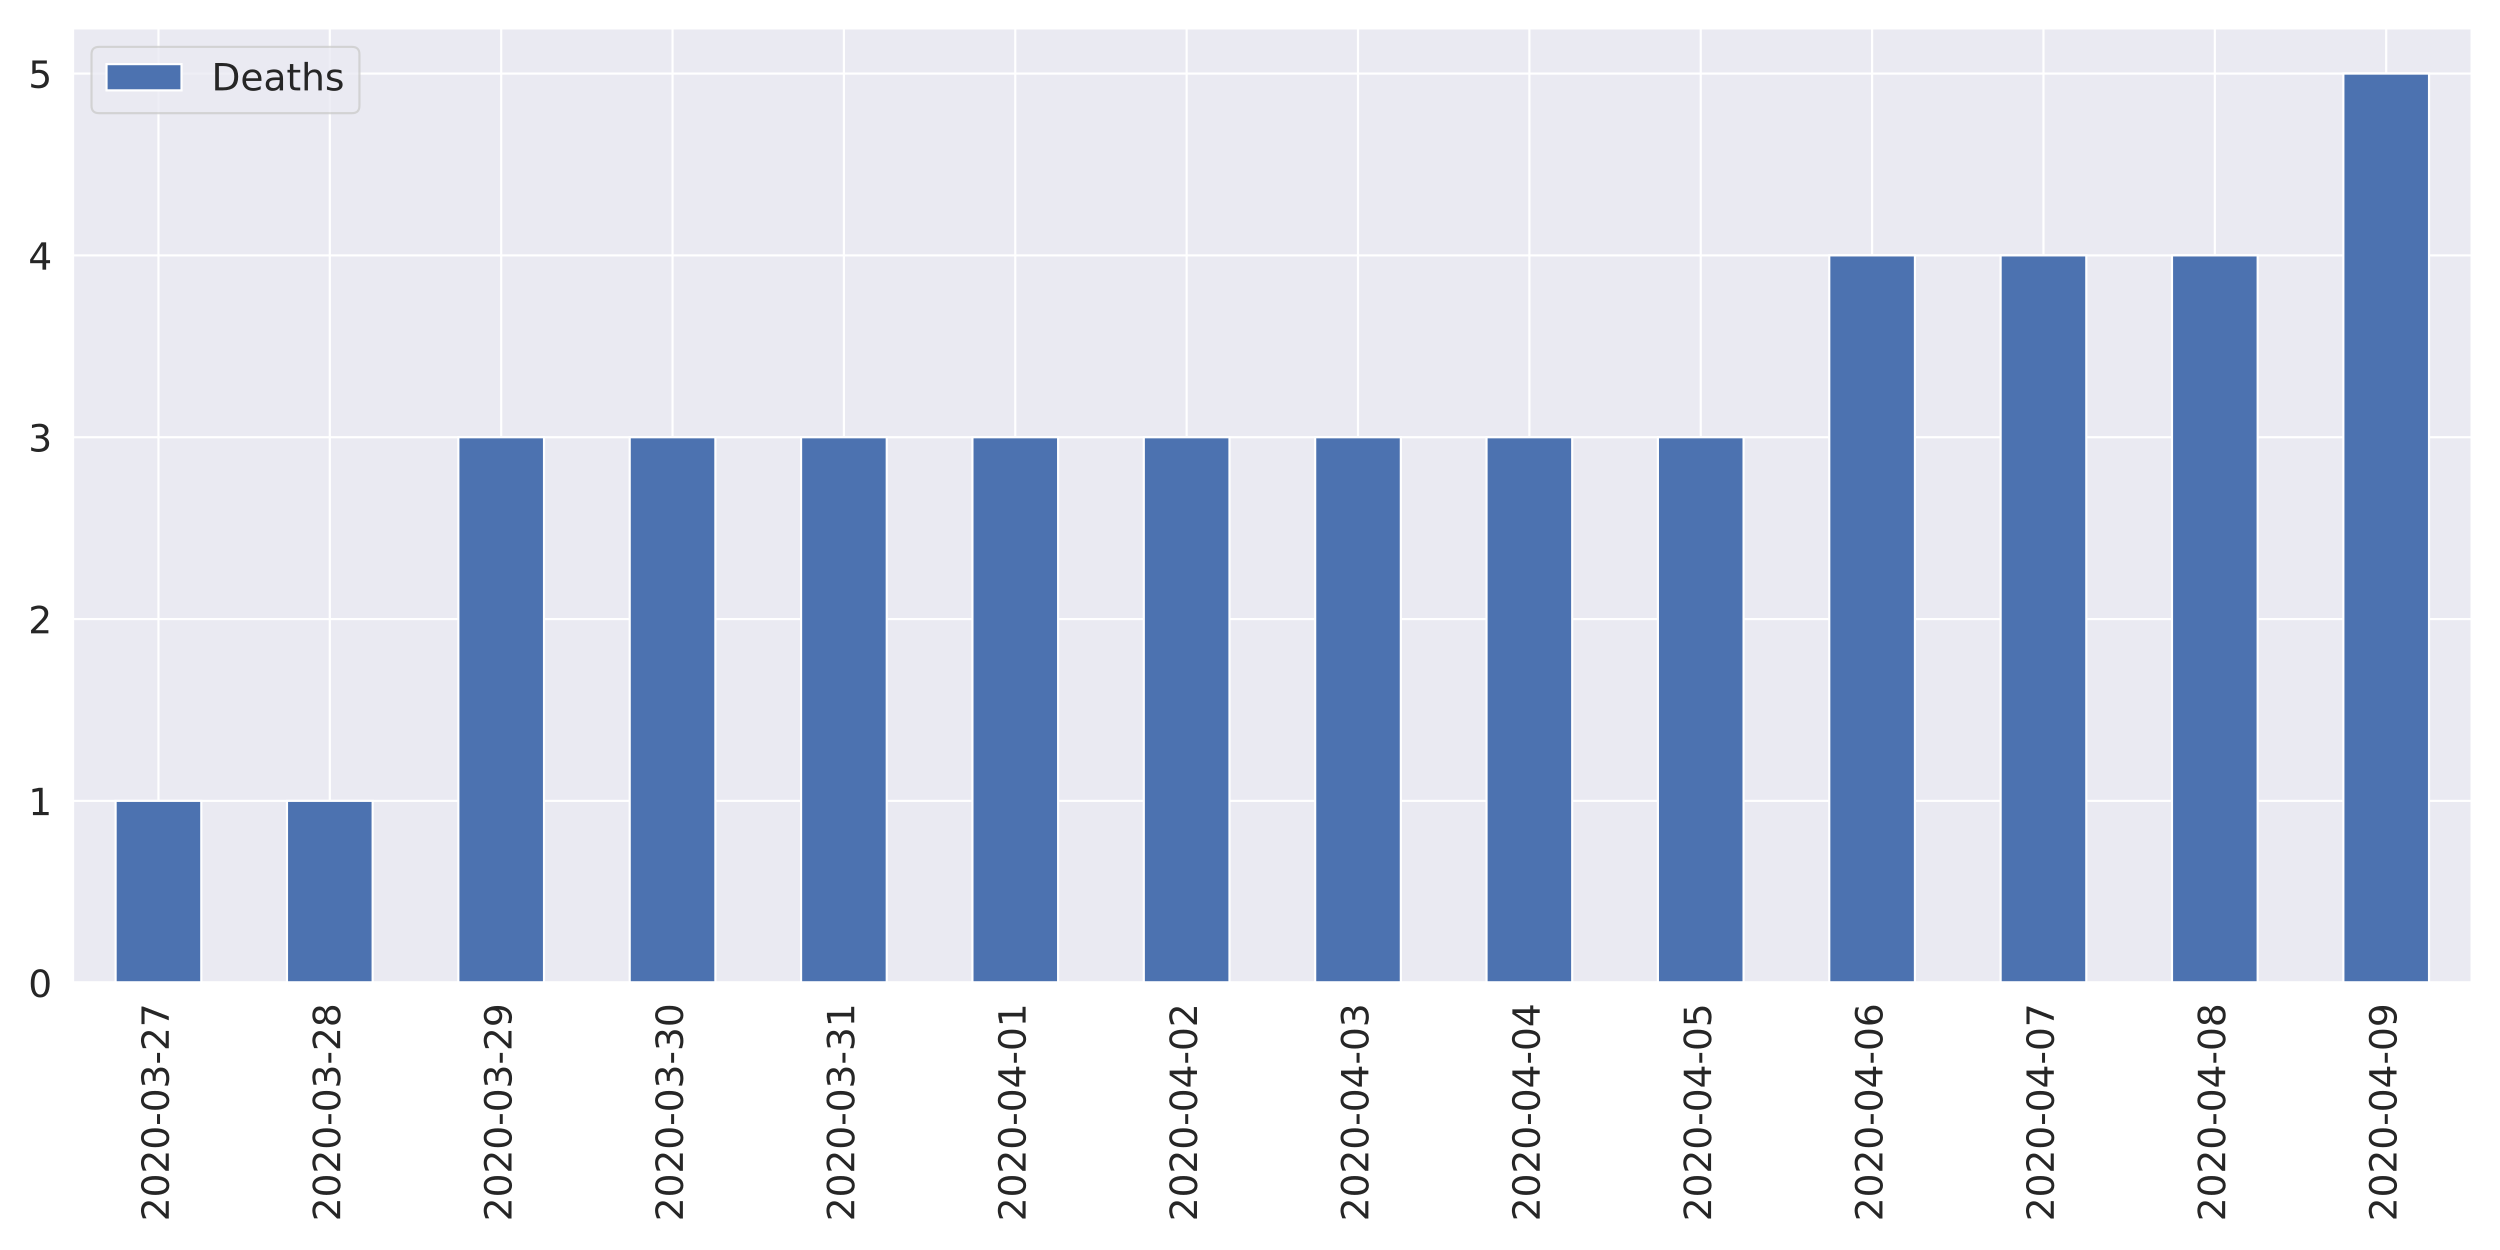
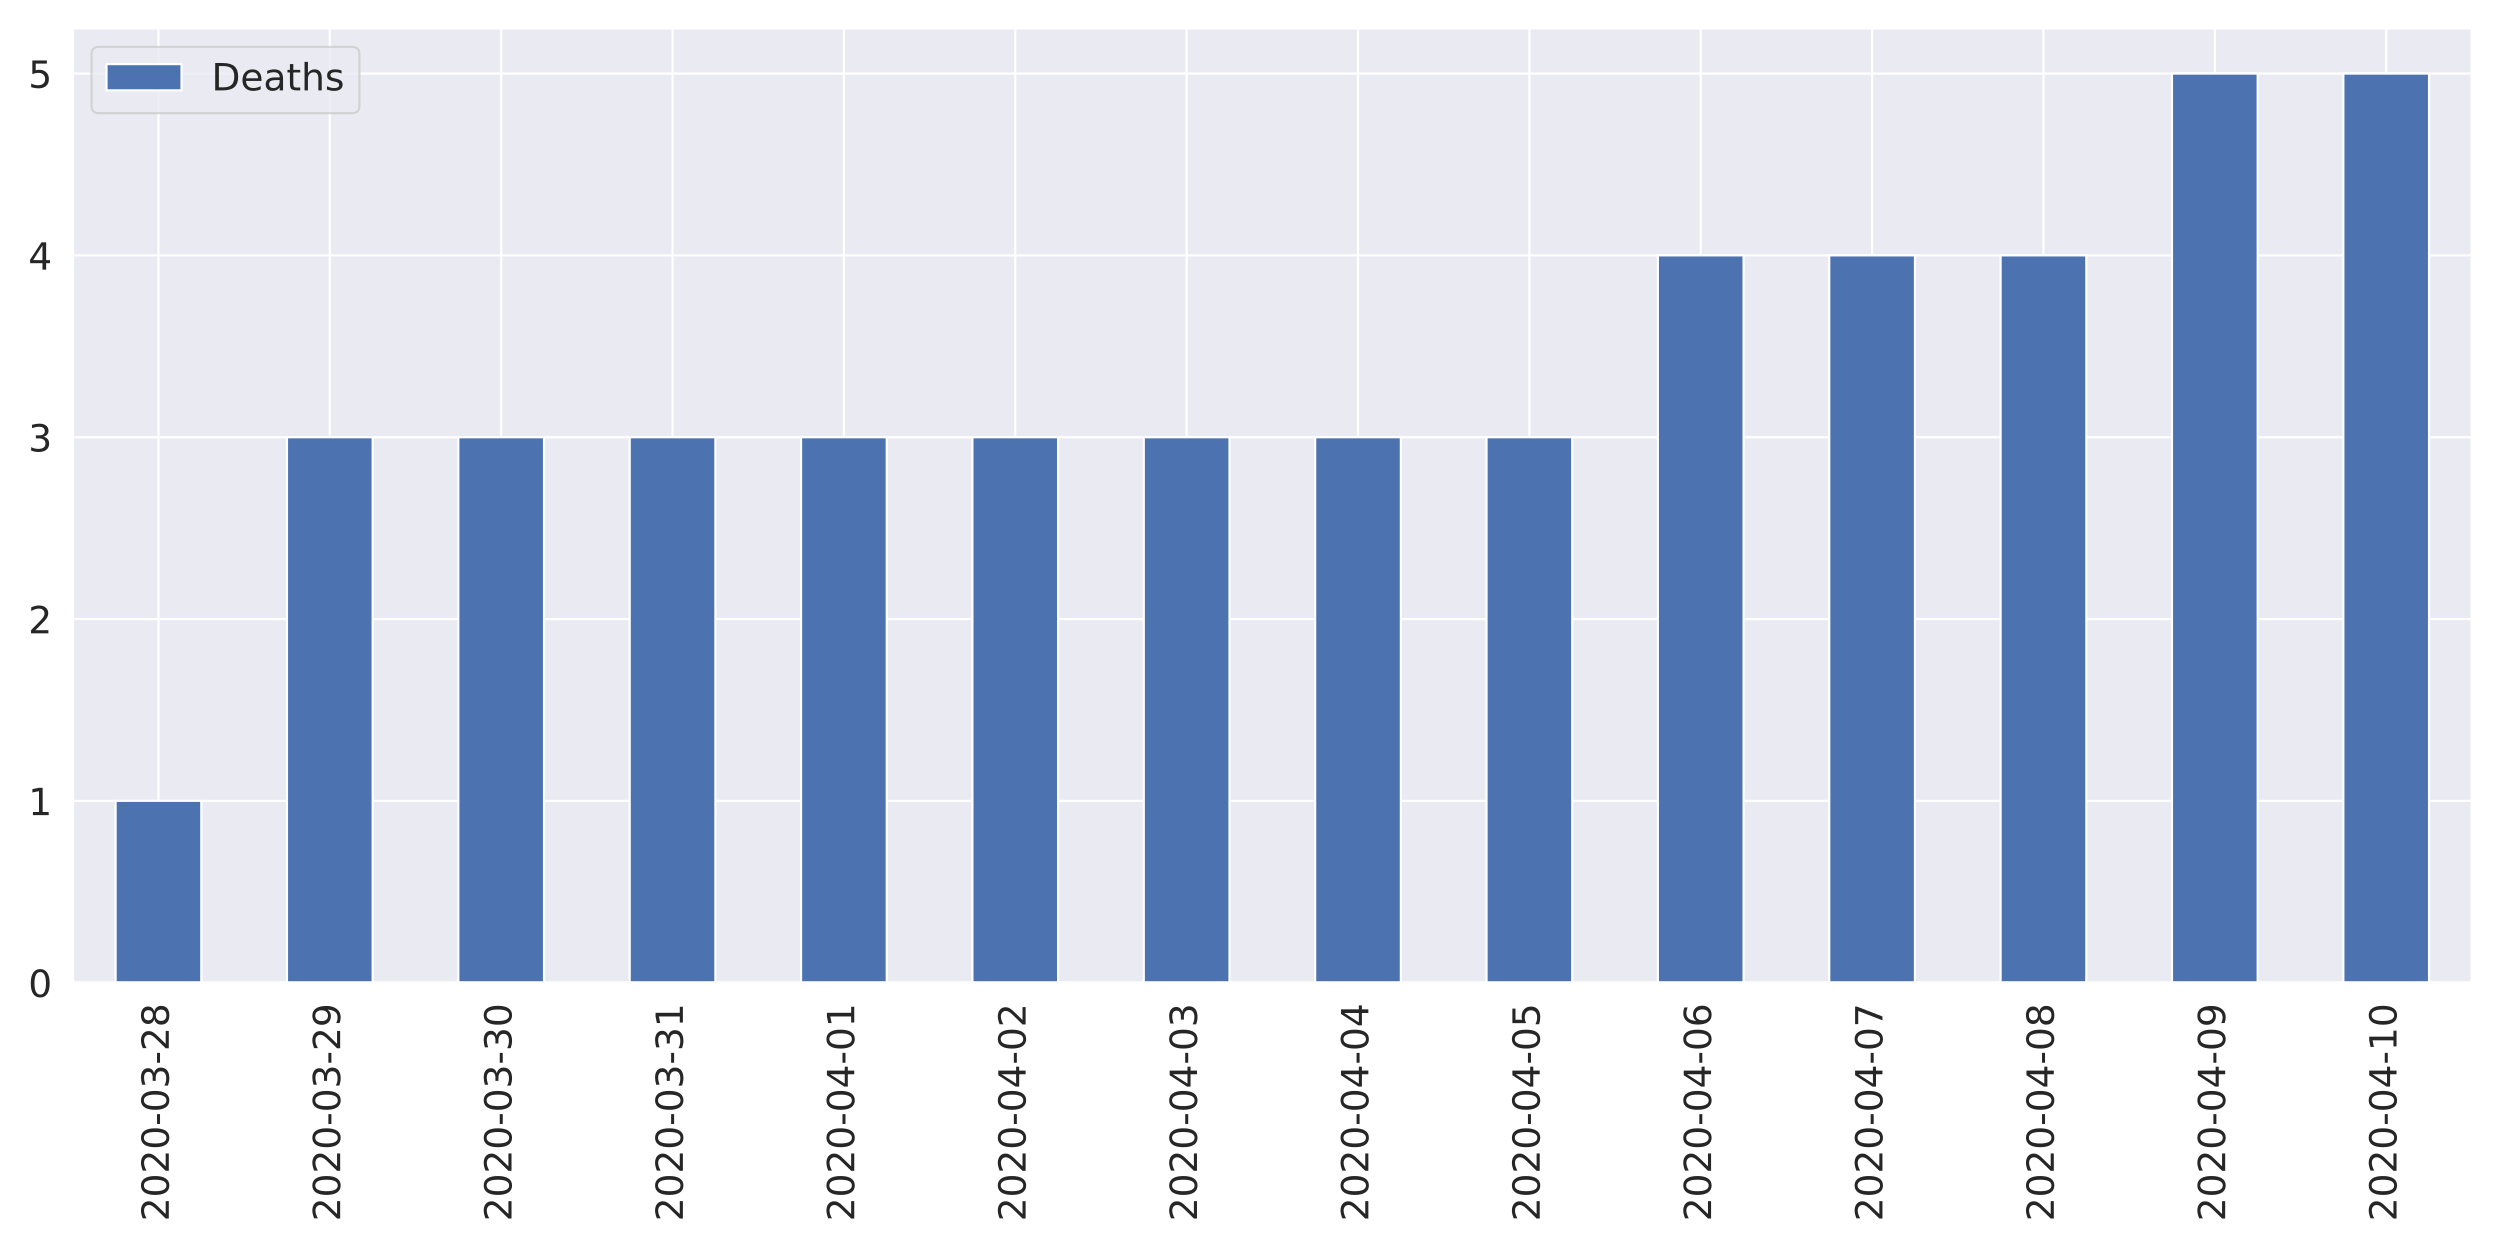
<svg xmlns="http://www.w3.org/2000/svg" xmlns:xlink="http://www.w3.org/1999/xlink" height="576pt" version="1.1" viewBox="0 0 1152 576" width="1152pt">
  <defs>
    <style type="text/css">
*{stroke-linecap:butt;stroke-linejoin:round;}
  </style>
  </defs>
  <g id="figure_1">
    <g id="patch_1">
      <path d="M 0 576  L 1152 576  L 1152 0  L 0 0  z " style="fill:#ffffff;" />
    </g>
    <g id="axes_1">
      <g id="patch_2">
        <path d="M 33.53 452.83  L 1139.04 452.83  L 1139.04 12.96  L 33.53 12.96  z " style="fill:#eaeaf2;" />
      </g>
      <g id="matplotlib.axis_1">
        <g id="xtick_1">
          <g id="line2d_1">
            <path clip-path="url(#pada38591d6)" d="M 73.013 452.83  L 73.013 12.96  " style="fill:none;stroke:#ffffff;stroke-linecap:round;" />
          </g>
          <g id="text_1">
            <defs>
              <path d="M 19.188 8.297  L 53.609 8.297  L 53.609 0  L 7.328 0  L 7.328 8.297  Q 12.938 14.109 22.625 23.891  Q 32.328 33.688 34.812 36.531  Q 39.547 41.844 41.422 45.531  Q 43.312 49.219 43.312 52.781  Q 43.312 58.594 39.234 62.25  Q 35.156 65.922 28.609 65.922  Q 23.969 65.922 18.812 64.312  Q 13.672 62.703 7.812 59.422  L 7.812 69.391  Q 13.766 71.781 18.938 73  Q 24.125 74.219 28.422 74.219  Q 39.75 74.219 46.484 68.547  Q 53.219 62.891 53.219 53.422  Q 53.219 48.922 51.531 44.891  Q 49.859 40.875 45.406 35.406  Q 44.188 33.984 37.641 27.219  Q 31.109 20.453 19.188 8.297  z " id="DejaVuSans-50" />
              <path d="M 31.781 66.406  Q 24.172 66.406 20.328 58.906  Q 16.5 51.422 16.5 36.375  Q 16.5 21.391 20.328 13.891  Q 24.172 6.391 31.781 6.391  Q 39.453 6.391 43.281 13.891  Q 47.125 21.391 47.125 36.375  Q 47.125 51.422 43.281 58.906  Q 39.453 66.406 31.781 66.406  z M 31.781 74.219  Q 44.047 74.219 50.516 64.516  Q 56.984 54.828 56.984 36.375  Q 56.984 17.969 50.516 8.266  Q 44.047 -1.422 31.781 -1.422  Q 19.531 -1.422 13.062 8.266  Q 6.594 17.969 6.594 36.375  Q 6.594 54.828 13.062 64.516  Q 19.531 74.219 31.781 74.219  z " id="DejaVuSans-48" />
              <path d="M 4.891 31.391  L 31.203 31.391  L 31.203 23.391  L 4.891 23.391  z " id="DejaVuSans-45" />
              <path d="M 40.578 39.312  Q 47.656 37.797 51.625 33  Q 55.609 28.219 55.609 21.188  Q 55.609 10.406 48.188 4.484  Q 40.766 -1.422 27.094 -1.422  Q 22.516 -1.422 17.656 -0.516  Q 12.797 0.391 7.625 2.203  L 7.625 11.719  Q 11.719 9.328 16.594 8.109  Q 21.484 6.891 26.812 6.891  Q 36.078 6.891 40.938 10.547  Q 45.797 14.203 45.797 21.188  Q 45.797 27.641 41.281 31.266  Q 36.766 34.906 28.719 34.906  L 20.219 34.906  L 20.219 43.016  L 29.109 43.016  Q 36.375 43.016 40.234 45.922  Q 44.094 48.828 44.094 54.297  Q 44.094 59.906 40.109 62.906  Q 36.141 65.922 28.719 65.922  Q 24.656 65.922 20.016 65.031  Q 15.375 64.156 9.812 62.312  L 9.812 71.094  Q 15.438 72.656 20.344 73.438  Q 25.25 74.219 29.594 74.219  Q 40.828 74.219 47.359 69.109  Q 53.906 64.016 53.906 55.328  Q 53.906 49.266 50.438 45.094  Q 46.969 40.922 40.578 39.312  z " id="DejaVuSans-51" />
-               <path d="M 8.203 72.906  L 55.078 72.906  L 55.078 68.703  L 28.609 0  L 18.312 0  L 43.219 64.594  L 8.203 64.594  z " id="DejaVuSans-55" />
+               <path d="M 31.781 34.625  Q 24.75 34.625 20.719 30.859  Q 16.703 27.094 16.703 20.516  Q 16.703 13.922 20.719 10.156  Q 24.75 6.391 31.781 6.391  Q 38.812 6.391 42.859 10.172  Q 46.922 13.969 46.922 20.516  Q 46.922 27.094 42.891 30.859  Q 38.875 34.625 31.781 34.625  z M 21.922 38.812  Q 15.578 40.375 12.031 44.719  Q 8.5 49.078 8.5 55.328  Q 8.5 64.062 14.719 69.141  Q 20.953 74.219 31.781 74.219  Q 42.672 74.219 48.875 69.141  Q 55.078 64.062 55.078 55.328  Q 55.078 49.078 51.531 44.719  Q 48 40.375 41.703 38.812  Q 48.828 37.156 52.797 32.312  Q 56.781 27.484 56.781 20.516  Q 56.781 9.906 50.312 4.234  Q 43.844 -1.422 31.781 -1.422  Q 19.734 -1.422 13.25 4.234  Q 6.781 9.906 6.781 20.516  Q 6.781 27.484 10.781 32.312  Q 14.797 37.156 21.922 38.812  z M 18.312 54.391  Q 18.312 48.734 21.844 45.562  Q 25.391 42.391 31.781 42.391  Q 38.141 42.391 41.719 45.562  Q 45.312 48.734 45.312 54.391  Q 45.312 60.062 41.719 63.234  Q 38.141 66.406 31.781 66.406  Q 25.391 66.406 21.844 63.234  Q 18.312 60.062 18.312 54.391  z " id="DejaVuSans-56" />
            </defs>
            <g style="fill:#262626;" transform="translate(77.7807 562.7538)rotate(-90)scale(0.1728 -0.1728)">
              <use xlink:href="#DejaVuSans-50" />
              <use x="63.623" xlink:href="#DejaVuSans-48" />
              <use x="127.246" xlink:href="#DejaVuSans-50" />
              <use x="190.869" xlink:href="#DejaVuSans-48" />
              <use x="254.492" xlink:href="#DejaVuSans-45" />
              <use x="290.576" xlink:href="#DejaVuSans-48" />
              <use x="354.199" xlink:href="#DejaVuSans-51" />
              <use x="417.822" xlink:href="#DejaVuSans-45" />
              <use x="453.906" xlink:href="#DejaVuSans-50" />
-               <use x="517.529" xlink:href="#DejaVuSans-55" />
+               <use x="517.529" xlink:href="#DejaVuSans-56" />
            </g>
          </g>
        </g>
        <g id="xtick_2">
          <g id="line2d_2">
            <path clip-path="url(#pada38591d6)" d="M 151.977 452.83  L 151.977 12.96  " style="fill:none;stroke:#ffffff;stroke-linecap:round;" />
          </g>
          <g id="text_2">
            <defs>
-               <path d="M 31.781 34.625  Q 24.75 34.625 20.719 30.859  Q 16.703 27.094 16.703 20.516  Q 16.703 13.922 20.719 10.156  Q 24.75 6.391 31.781 6.391  Q 38.812 6.391 42.859 10.172  Q 46.922 13.969 46.922 20.516  Q 46.922 27.094 42.891 30.859  Q 38.875 34.625 31.781 34.625  z M 21.922 38.812  Q 15.578 40.375 12.031 44.719  Q 8.5 49.078 8.5 55.328  Q 8.5 64.062 14.719 69.141  Q 20.953 74.219 31.781 74.219  Q 42.672 74.219 48.875 69.141  Q 55.078 64.062 55.078 55.328  Q 55.078 49.078 51.531 44.719  Q 48 40.375 41.703 38.812  Q 48.828 37.156 52.797 32.312  Q 56.781 27.484 56.781 20.516  Q 56.781 9.906 50.312 4.234  Q 43.844 -1.422 31.781 -1.422  Q 19.734 -1.422 13.25 4.234  Q 6.781 9.906 6.781 20.516  Q 6.781 27.484 10.781 32.312  Q 14.797 37.156 21.922 38.812  z M 18.312 54.391  Q 18.312 48.734 21.844 45.562  Q 25.391 42.391 31.781 42.391  Q 38.141 42.391 41.719 45.562  Q 45.312 48.734 45.312 54.391  Q 45.312 60.062 41.719 63.234  Q 38.141 66.406 31.781 66.406  Q 25.391 66.406 21.844 63.234  Q 18.312 60.062 18.312 54.391  z " id="DejaVuSans-56" />
+               <path d="M 10.984 1.516  L 10.984 10.5  Q 14.703 8.734 18.5 7.812  Q 22.312 6.891 25.984 6.891  Q 35.75 6.891 40.891 13.453  Q 46.047 20.016 46.781 33.406  Q 43.953 29.203 39.594 26.953  Q 35.25 24.703 29.984 24.703  Q 19.047 24.703 12.672 31.312  Q 6.297 37.938 6.297 49.422  Q 6.297 60.641 12.938 67.422  Q 19.578 74.219 30.609 74.219  Q 43.266 74.219 49.922 64.516  Q 56.594 54.828 56.594 36.375  Q 56.594 19.141 48.406 8.859  Q 40.234 -1.422 26.422 -1.422  Q 22.703 -1.422 18.891 -0.688  Q 15.094 0.047 10.984 1.516  z M 30.609 32.422  Q 37.25 32.422 41.125 36.953  Q 45.016 41.5 45.016 49.422  Q 45.016 57.281 41.125 61.844  Q 37.25 66.406 30.609 66.406  Q 23.969 66.406 20.094 61.844  Q 16.219 57.281 16.219 49.422  Q 16.219 41.5 20.094 36.953  Q 23.969 32.422 30.609 32.422  z " id="DejaVuSans-57" />
            </defs>
            <g style="fill:#262626;" transform="translate(156.7457 562.7538)rotate(-90)scale(0.1728 -0.1728)">
              <use xlink:href="#DejaVuSans-50" />
              <use x="63.623" xlink:href="#DejaVuSans-48" />
              <use x="127.246" xlink:href="#DejaVuSans-50" />
              <use x="190.869" xlink:href="#DejaVuSans-48" />
              <use x="254.492" xlink:href="#DejaVuSans-45" />
              <use x="290.576" xlink:href="#DejaVuSans-48" />
              <use x="354.199" xlink:href="#DejaVuSans-51" />
              <use x="417.822" xlink:href="#DejaVuSans-45" />
              <use x="453.906" xlink:href="#DejaVuSans-50" />
-               <use x="517.529" xlink:href="#DejaVuSans-56" />
+               <use x="517.529" xlink:href="#DejaVuSans-57" />
            </g>
          </g>
        </g>
        <g id="xtick_3">
          <g id="line2d_3">
            <path clip-path="url(#pada38591d6)" d="M 230.942 452.83  L 230.942 12.96  " style="fill:none;stroke:#ffffff;stroke-linecap:round;" />
          </g>
          <g id="text_3">
-             <defs>
-               <path d="M 10.984 1.516  L 10.984 10.5  Q 14.703 8.734 18.5 7.812  Q 22.312 6.891 25.984 6.891  Q 35.75 6.891 40.891 13.453  Q 46.047 20.016 46.781 33.406  Q 43.953 29.203 39.594 26.953  Q 35.25 24.703 29.984 24.703  Q 19.047 24.703 12.672 31.312  Q 6.297 37.938 6.297 49.422  Q 6.297 60.641 12.938 67.422  Q 19.578 74.219 30.609 74.219  Q 43.266 74.219 49.922 64.516  Q 56.594 54.828 56.594 36.375  Q 56.594 19.141 48.406 8.859  Q 40.234 -1.422 26.422 -1.422  Q 22.703 -1.422 18.891 -0.688  Q 15.094 0.047 10.984 1.516  z M 30.609 32.422  Q 37.25 32.422 41.125 36.953  Q 45.016 41.5 45.016 49.422  Q 45.016 57.281 41.125 61.844  Q 37.25 66.406 30.609 66.406  Q 23.969 66.406 20.094 61.844  Q 16.219 57.281 16.219 49.422  Q 16.219 41.5 20.094 36.953  Q 23.969 32.422 30.609 32.422  z " id="DejaVuSans-57" />
-             </defs>
            <g style="fill:#262626;" transform="translate(235.7107 562.7538)rotate(-90)scale(0.1728 -0.1728)">
              <use xlink:href="#DejaVuSans-50" />
              <use x="63.623" xlink:href="#DejaVuSans-48" />
              <use x="127.246" xlink:href="#DejaVuSans-50" />
              <use x="190.869" xlink:href="#DejaVuSans-48" />
              <use x="254.492" xlink:href="#DejaVuSans-45" />
              <use x="290.576" xlink:href="#DejaVuSans-48" />
              <use x="354.199" xlink:href="#DejaVuSans-51" />
              <use x="417.822" xlink:href="#DejaVuSans-45" />
-               <use x="453.906" xlink:href="#DejaVuSans-50" />
-               <use x="517.529" xlink:href="#DejaVuSans-57" />
+               <use x="453.906" xlink:href="#DejaVuSans-51" />
+               <use x="517.529" xlink:href="#DejaVuSans-48" />
            </g>
          </g>
        </g>
        <g id="xtick_4">
          <g id="line2d_4">
            <path clip-path="url(#pada38591d6)" d="M 309.908 452.83  L 309.908 12.96  " style="fill:none;stroke:#ffffff;stroke-linecap:round;" />
          </g>
          <g id="text_4">
+             <defs>
+               <path d="M 12.406 8.297  L 28.516 8.297  L 28.516 63.922  L 10.984 60.406  L 10.984 69.391  L 28.422 72.906  L 38.281 72.906  L 38.281 8.297  L 54.391 8.297  L 54.391 0  L 12.406 0  z " id="DejaVuSans-49" />
+             </defs>
            <g style="fill:#262626;" transform="translate(314.6757 562.7538)rotate(-90)scale(0.1728 -0.1728)">
              <use xlink:href="#DejaVuSans-50" />
              <use x="63.623" xlink:href="#DejaVuSans-48" />
              <use x="127.246" xlink:href="#DejaVuSans-50" />
              <use x="190.869" xlink:href="#DejaVuSans-48" />
              <use x="254.492" xlink:href="#DejaVuSans-45" />
              <use x="290.576" xlink:href="#DejaVuSans-48" />
              <use x="354.199" xlink:href="#DejaVuSans-51" />
              <use x="417.822" xlink:href="#DejaVuSans-45" />
              <use x="453.906" xlink:href="#DejaVuSans-51" />
-               <use x="517.529" xlink:href="#DejaVuSans-48" />
+               <use x="517.529" xlink:href="#DejaVuSans-49" />
            </g>
          </g>
        </g>
        <g id="xtick_5">
          <g id="line2d_5">
            <path clip-path="url(#pada38591d6)" d="M 388.873 452.83  L 388.873 12.96  " style="fill:none;stroke:#ffffff;stroke-linecap:round;" />
          </g>
          <g id="text_5">
            <defs>
-               <path d="M 12.406 8.297  L 28.516 8.297  L 28.516 63.922  L 10.984 60.406  L 10.984 69.391  L 28.422 72.906  L 38.281 72.906  L 38.281 8.297  L 54.391 8.297  L 54.391 0  L 12.406 0  z " id="DejaVuSans-49" />
+               <path d="M 37.797 64.312  L 12.891 25.391  L 37.797 25.391  z M 35.203 72.906  L 47.609 72.906  L 47.609 25.391  L 58.016 25.391  L 58.016 17.188  L 47.609 17.188  L 47.609 0  L 37.797 0  L 37.797 17.188  L 4.891 17.188  L 4.891 26.703  z " id="DejaVuSans-52" />
            </defs>
            <g style="fill:#262626;" transform="translate(393.6407 562.7538)rotate(-90)scale(0.1728 -0.1728)">
              <use xlink:href="#DejaVuSans-50" />
              <use x="63.623" xlink:href="#DejaVuSans-48" />
              <use x="127.246" xlink:href="#DejaVuSans-50" />
              <use x="190.869" xlink:href="#DejaVuSans-48" />
              <use x="254.492" xlink:href="#DejaVuSans-45" />
              <use x="290.576" xlink:href="#DejaVuSans-48" />
-               <use x="354.199" xlink:href="#DejaVuSans-51" />
-               <use x="417.822" xlink:href="#DejaVuSans-45" />
-               <use x="453.906" xlink:href="#DejaVuSans-51" />
+               <use x="354.199" xlink:href="#DejaVuSans-52" />
+               <use x="417.822" xlink:href="#DejaVuSans-45" />
+               <use x="453.906" xlink:href="#DejaVuSans-48" />
              <use x="517.529" xlink:href="#DejaVuSans-49" />
            </g>
          </g>
        </g>
        <g id="xtick_6">
          <g id="line2d_6">
            <path clip-path="url(#pada38591d6)" d="M 467.837 452.83  L 467.837 12.96  " style="fill:none;stroke:#ffffff;stroke-linecap:round;" />
          </g>
          <g id="text_6">
-             <defs>
-               <path d="M 37.797 64.312  L 12.891 25.391  L 37.797 25.391  z M 35.203 72.906  L 47.609 72.906  L 47.609 25.391  L 58.016 25.391  L 58.016 17.188  L 47.609 17.188  L 47.609 0  L 37.797 0  L 37.797 17.188  L 4.891 17.188  L 4.891 26.703  z " id="DejaVuSans-52" />
-             </defs>
            <g style="fill:#262626;" transform="translate(472.6057 562.7538)rotate(-90)scale(0.1728 -0.1728)">
              <use xlink:href="#DejaVuSans-50" />
              <use x="63.623" xlink:href="#DejaVuSans-48" />
              <use x="127.246" xlink:href="#DejaVuSans-50" />
              <use x="190.869" xlink:href="#DejaVuSans-48" />
              <use x="254.492" xlink:href="#DejaVuSans-45" />
              <use x="290.576" xlink:href="#DejaVuSans-48" />
              <use x="354.199" xlink:href="#DejaVuSans-52" />
              <use x="417.822" xlink:href="#DejaVuSans-45" />
              <use x="453.906" xlink:href="#DejaVuSans-48" />
-               <use x="517.529" xlink:href="#DejaVuSans-49" />
+               <use x="517.529" xlink:href="#DejaVuSans-50" />
            </g>
          </g>
        </g>
        <g id="xtick_7">
          <g id="line2d_7">
            <path clip-path="url(#pada38591d6)" d="M 546.803 452.83  L 546.803 12.96  " style="fill:none;stroke:#ffffff;stroke-linecap:round;" />
          </g>
          <g id="text_7">
            <g style="fill:#262626;" transform="translate(551.5707 562.7538)rotate(-90)scale(0.1728 -0.1728)">
              <use xlink:href="#DejaVuSans-50" />
              <use x="63.623" xlink:href="#DejaVuSans-48" />
              <use x="127.246" xlink:href="#DejaVuSans-50" />
              <use x="190.869" xlink:href="#DejaVuSans-48" />
              <use x="254.492" xlink:href="#DejaVuSans-45" />
              <use x="290.576" xlink:href="#DejaVuSans-48" />
              <use x="354.199" xlink:href="#DejaVuSans-52" />
              <use x="417.822" xlink:href="#DejaVuSans-45" />
              <use x="453.906" xlink:href="#DejaVuSans-48" />
-               <use x="517.529" xlink:href="#DejaVuSans-50" />
+               <use x="517.529" xlink:href="#DejaVuSans-51" />
            </g>
          </g>
        </g>
        <g id="xtick_8">
          <g id="line2d_8">
            <path clip-path="url(#pada38591d6)" d="M 625.768 452.83  L 625.768 12.96  " style="fill:none;stroke:#ffffff;stroke-linecap:round;" />
          </g>
          <g id="text_8">
            <g style="fill:#262626;" transform="translate(630.5357 562.7538)rotate(-90)scale(0.1728 -0.1728)">
              <use xlink:href="#DejaVuSans-50" />
              <use x="63.623" xlink:href="#DejaVuSans-48" />
              <use x="127.246" xlink:href="#DejaVuSans-50" />
              <use x="190.869" xlink:href="#DejaVuSans-48" />
              <use x="254.492" xlink:href="#DejaVuSans-45" />
              <use x="290.576" xlink:href="#DejaVuSans-48" />
              <use x="354.199" xlink:href="#DejaVuSans-52" />
              <use x="417.822" xlink:href="#DejaVuSans-45" />
              <use x="453.906" xlink:href="#DejaVuSans-48" />
-               <use x="517.529" xlink:href="#DejaVuSans-51" />
+               <use x="517.529" xlink:href="#DejaVuSans-52" />
            </g>
          </g>
        </g>
        <g id="xtick_9">
          <g id="line2d_9">
            <path clip-path="url(#pada38591d6)" d="M 704.732 452.83  L 704.732 12.96  " style="fill:none;stroke:#ffffff;stroke-linecap:round;" />
          </g>
          <g id="text_9">
+             <defs>
+               <path d="M 10.797 72.906  L 49.516 72.906  L 49.516 64.594  L 19.828 64.594  L 19.828 46.734  Q 21.969 47.469 24.109 47.828  Q 26.266 48.188 28.422 48.188  Q 40.625 48.188 47.75 41.5  Q 54.891 34.812 54.891 23.391  Q 54.891 11.625 47.562 5.094  Q 40.234 -1.422 26.906 -1.422  Q 22.312 -1.422 17.547 -0.641  Q 12.797 0.141 7.719 1.703  L 7.719 11.625  Q 12.109 9.234 16.797 8.062  Q 21.484 6.891 26.703 6.891  Q 35.156 6.891 40.078 11.328  Q 45.016 15.766 45.016 23.391  Q 45.016 31 40.078 35.438  Q 35.156 39.891 26.703 39.891  Q 22.75 39.891 18.812 39.016  Q 14.891 38.141 10.797 36.281  z " id="DejaVuSans-53" />
+             </defs>
            <g style="fill:#262626;" transform="translate(709.5007 562.7538)rotate(-90)scale(0.1728 -0.1728)">
              <use xlink:href="#DejaVuSans-50" />
              <use x="63.623" xlink:href="#DejaVuSans-48" />
              <use x="127.246" xlink:href="#DejaVuSans-50" />
              <use x="190.869" xlink:href="#DejaVuSans-48" />
              <use x="254.492" xlink:href="#DejaVuSans-45" />
              <use x="290.576" xlink:href="#DejaVuSans-48" />
              <use x="354.199" xlink:href="#DejaVuSans-52" />
              <use x="417.822" xlink:href="#DejaVuSans-45" />
              <use x="453.906" xlink:href="#DejaVuSans-48" />
-               <use x="517.529" xlink:href="#DejaVuSans-52" />
+               <use x="517.529" xlink:href="#DejaVuSans-53" />
            </g>
          </g>
        </g>
        <g id="xtick_10">
          <g id="line2d_10">
            <path clip-path="url(#pada38591d6)" d="M 783.697 452.83  L 783.697 12.96  " style="fill:none;stroke:#ffffff;stroke-linecap:round;" />
          </g>
          <g id="text_10">
            <defs>
-               <path d="M 10.797 72.906  L 49.516 72.906  L 49.516 64.594  L 19.828 64.594  L 19.828 46.734  Q 21.969 47.469 24.109 47.828  Q 26.266 48.188 28.422 48.188  Q 40.625 48.188 47.75 41.5  Q 54.891 34.812 54.891 23.391  Q 54.891 11.625 47.562 5.094  Q 40.234 -1.422 26.906 -1.422  Q 22.312 -1.422 17.547 -0.641  Q 12.797 0.141 7.719 1.703  L 7.719 11.625  Q 12.109 9.234 16.797 8.062  Q 21.484 6.891 26.703 6.891  Q 35.156 6.891 40.078 11.328  Q 45.016 15.766 45.016 23.391  Q 45.016 31 40.078 35.438  Q 35.156 39.891 26.703 39.891  Q 22.75 39.891 18.812 39.016  Q 14.891 38.141 10.797 36.281  z " id="DejaVuSans-53" />
+               <path d="M 33.016 40.375  Q 26.375 40.375 22.484 35.828  Q 18.609 31.297 18.609 23.391  Q 18.609 15.531 22.484 10.953  Q 26.375 6.391 33.016 6.391  Q 39.656 6.391 43.531 10.953  Q 47.406 15.531 47.406 23.391  Q 47.406 31.297 43.531 35.828  Q 39.656 40.375 33.016 40.375  z M 52.594 71.297  L 52.594 62.312  Q 48.875 64.062 45.094 64.984  Q 41.312 65.922 37.594 65.922  Q 27.828 65.922 22.672 59.328  Q 17.531 52.734 16.797 39.406  Q 19.672 43.656 24.016 45.922  Q 28.375 48.188 33.594 48.188  Q 44.578 48.188 50.953 41.516  Q 57.328 34.859 57.328 23.391  Q 57.328 12.156 50.688 5.359  Q 44.047 -1.422 33.016 -1.422  Q 20.359 -1.422 13.672 8.266  Q 6.984 17.969 6.984 36.375  Q 6.984 53.656 15.188 63.938  Q 23.391 74.219 37.203 74.219  Q 40.922 74.219 44.703 73.484  Q 48.484 72.75 52.594 71.297  z " id="DejaVuSans-54" />
            </defs>
            <g style="fill:#262626;" transform="translate(788.4657 562.7538)rotate(-90)scale(0.1728 -0.1728)">
              <use xlink:href="#DejaVuSans-50" />
              <use x="63.623" xlink:href="#DejaVuSans-48" />
              <use x="127.246" xlink:href="#DejaVuSans-50" />
              <use x="190.869" xlink:href="#DejaVuSans-48" />
              <use x="254.492" xlink:href="#DejaVuSans-45" />
              <use x="290.576" xlink:href="#DejaVuSans-48" />
              <use x="354.199" xlink:href="#DejaVuSans-52" />
              <use x="417.822" xlink:href="#DejaVuSans-45" />
              <use x="453.906" xlink:href="#DejaVuSans-48" />
-               <use x="517.529" xlink:href="#DejaVuSans-53" />
+               <use x="517.529" xlink:href="#DejaVuSans-54" />
            </g>
          </g>
        </g>
        <g id="xtick_11">
          <g id="line2d_11">
            <path clip-path="url(#pada38591d6)" d="M 862.663 452.83  L 862.663 12.96  " style="fill:none;stroke:#ffffff;stroke-linecap:round;" />
          </g>
          <g id="text_11">
            <defs>
-               <path d="M 33.016 40.375  Q 26.375 40.375 22.484 35.828  Q 18.609 31.297 18.609 23.391  Q 18.609 15.531 22.484 10.953  Q 26.375 6.391 33.016 6.391  Q 39.656 6.391 43.531 10.953  Q 47.406 15.531 47.406 23.391  Q 47.406 31.297 43.531 35.828  Q 39.656 40.375 33.016 40.375  z M 52.594 71.297  L 52.594 62.312  Q 48.875 64.062 45.094 64.984  Q 41.312 65.922 37.594 65.922  Q 27.828 65.922 22.672 59.328  Q 17.531 52.734 16.797 39.406  Q 19.672 43.656 24.016 45.922  Q 28.375 48.188 33.594 48.188  Q 44.578 48.188 50.953 41.516  Q 57.328 34.859 57.328 23.391  Q 57.328 12.156 50.688 5.359  Q 44.047 -1.422 33.016 -1.422  Q 20.359 -1.422 13.672 8.266  Q 6.984 17.969 6.984 36.375  Q 6.984 53.656 15.188 63.938  Q 23.391 74.219 37.203 74.219  Q 40.922 74.219 44.703 73.484  Q 48.484 72.75 52.594 71.297  z " id="DejaVuSans-54" />
+               <path d="M 8.203 72.906  L 55.078 72.906  L 55.078 68.703  L 28.609 0  L 18.312 0  L 43.219 64.594  L 8.203 64.594  z " id="DejaVuSans-55" />
            </defs>
            <g style="fill:#262626;" transform="translate(867.4307 562.7538)rotate(-90)scale(0.1728 -0.1728)">
              <use xlink:href="#DejaVuSans-50" />
              <use x="63.623" xlink:href="#DejaVuSans-48" />
              <use x="127.246" xlink:href="#DejaVuSans-50" />
              <use x="190.869" xlink:href="#DejaVuSans-48" />
              <use x="254.492" xlink:href="#DejaVuSans-45" />
              <use x="290.576" xlink:href="#DejaVuSans-48" />
              <use x="354.199" xlink:href="#DejaVuSans-52" />
              <use x="417.822" xlink:href="#DejaVuSans-45" />
              <use x="453.906" xlink:href="#DejaVuSans-48" />
-               <use x="517.529" xlink:href="#DejaVuSans-54" />
+               <use x="517.529" xlink:href="#DejaVuSans-55" />
            </g>
          </g>
        </g>
        <g id="xtick_12">
          <g id="line2d_12">
            <path clip-path="url(#pada38591d6)" d="M 941.628 452.83  L 941.628 12.96  " style="fill:none;stroke:#ffffff;stroke-linecap:round;" />
          </g>
          <g id="text_12">
            <g style="fill:#262626;" transform="translate(946.3957 562.7538)rotate(-90)scale(0.1728 -0.1728)">
              <use xlink:href="#DejaVuSans-50" />
              <use x="63.623" xlink:href="#DejaVuSans-48" />
              <use x="127.246" xlink:href="#DejaVuSans-50" />
              <use x="190.869" xlink:href="#DejaVuSans-48" />
              <use x="254.492" xlink:href="#DejaVuSans-45" />
              <use x="290.576" xlink:href="#DejaVuSans-48" />
              <use x="354.199" xlink:href="#DejaVuSans-52" />
              <use x="417.822" xlink:href="#DejaVuSans-45" />
              <use x="453.906" xlink:href="#DejaVuSans-48" />
-               <use x="517.529" xlink:href="#DejaVuSans-55" />
+               <use x="517.529" xlink:href="#DejaVuSans-56" />
            </g>
          </g>
        </g>
        <g id="xtick_13">
          <g id="line2d_13">
            <path clip-path="url(#pada38591d6)" d="M 1020.592 452.83  L 1020.592 12.96  " style="fill:none;stroke:#ffffff;stroke-linecap:round;" />
          </g>
          <g id="text_13">
            <g style="fill:#262626;" transform="translate(1025.361 562.7538)rotate(-90)scale(0.1728 -0.1728)">
              <use xlink:href="#DejaVuSans-50" />
              <use x="63.623" xlink:href="#DejaVuSans-48" />
              <use x="127.246" xlink:href="#DejaVuSans-50" />
              <use x="190.869" xlink:href="#DejaVuSans-48" />
              <use x="254.492" xlink:href="#DejaVuSans-45" />
              <use x="290.576" xlink:href="#DejaVuSans-48" />
              <use x="354.199" xlink:href="#DejaVuSans-52" />
              <use x="417.822" xlink:href="#DejaVuSans-45" />
              <use x="453.906" xlink:href="#DejaVuSans-48" />
-               <use x="517.529" xlink:href="#DejaVuSans-56" />
+               <use x="517.529" xlink:href="#DejaVuSans-57" />
            </g>
          </g>
        </g>
        <g id="xtick_14">
          <g id="line2d_14">
            <path clip-path="url(#pada38591d6)" d="M 1099.557 452.83  L 1099.557 12.96  " style="fill:none;stroke:#ffffff;stroke-linecap:round;" />
          </g>
          <g id="text_14">
            <g style="fill:#262626;" transform="translate(1104.326 562.7538)rotate(-90)scale(0.1728 -0.1728)">
              <use xlink:href="#DejaVuSans-50" />
              <use x="63.623" xlink:href="#DejaVuSans-48" />
              <use x="127.246" xlink:href="#DejaVuSans-50" />
              <use x="190.869" xlink:href="#DejaVuSans-48" />
              <use x="254.492" xlink:href="#DejaVuSans-45" />
              <use x="290.576" xlink:href="#DejaVuSans-48" />
              <use x="354.199" xlink:href="#DejaVuSans-52" />
              <use x="417.822" xlink:href="#DejaVuSans-45" />
-               <use x="453.906" xlink:href="#DejaVuSans-48" />
-               <use x="517.529" xlink:href="#DejaVuSans-57" />
+               <use x="453.906" xlink:href="#DejaVuSans-49" />
+               <use x="517.529" xlink:href="#DejaVuSans-48" />
            </g>
          </g>
        </g>
      </g>
      <g id="matplotlib.axis_2">
        <g id="ytick_1">
          <g id="line2d_15">
            <path clip-path="url(#pada38591d6)" d="M 33.53 452.83  L 1139.04 452.83  " style="fill:none;stroke:#ffffff;stroke-linecap:round;" />
          </g>
          <g id="text_15">
            <g style="fill:#262626;" transform="translate(13.0356 459.3951)scale(0.1728 -0.1728)">
              <use xlink:href="#DejaVuSans-48" />
            </g>
          </g>
        </g>
        <g id="ytick_2">
          <g id="line2d_16">
            <path clip-path="url(#pada38591d6)" d="M 33.53 369.045  L 1139.04 369.045  " style="fill:none;stroke:#ffffff;stroke-linecap:round;" />
          </g>
          <g id="text_16">
            <g style="fill:#262626;" transform="translate(13.0356 375.6103)scale(0.1728 -0.1728)">
              <use xlink:href="#DejaVuSans-49" />
            </g>
          </g>
        </g>
        <g id="ytick_3">
          <g id="line2d_17">
            <path clip-path="url(#pada38591d6)" d="M 33.53 285.26  L 1139.04 285.26  " style="fill:none;stroke:#ffffff;stroke-linecap:round;" />
          </g>
          <g id="text_17">
            <g style="fill:#262626;" transform="translate(13.0356 291.8255)scale(0.1728 -0.1728)">
              <use xlink:href="#DejaVuSans-50" />
            </g>
          </g>
        </g>
        <g id="ytick_4">
          <g id="line2d_18">
            <path clip-path="url(#pada38591d6)" d="M 33.53 201.476  L 1139.04 201.476  " style="fill:none;stroke:#ffffff;stroke-linecap:round;" />
          </g>
          <g id="text_18">
            <g style="fill:#262626;" transform="translate(13.0356 208.0408)scale(0.1728 -0.1728)">
              <use xlink:href="#DejaVuSans-51" />
            </g>
          </g>
        </g>
        <g id="ytick_5">
          <g id="line2d_19">
            <path clip-path="url(#pada38591d6)" d="M 33.53 117.691  L 1139.04 117.691  " style="fill:none;stroke:#ffffff;stroke-linecap:round;" />
          </g>
          <g id="text_19">
            <g style="fill:#262626;" transform="translate(13.0356 124.256)scale(0.1728 -0.1728)">
              <use xlink:href="#DejaVuSans-52" />
            </g>
          </g>
        </g>
        <g id="ytick_6">
          <g id="line2d_20">
            <path clip-path="url(#pada38591d6)" d="M 33.53 33.906  L 1139.04 33.906  " style="fill:none;stroke:#ffffff;stroke-linecap:round;" />
          </g>
          <g id="text_20">
            <g style="fill:#262626;" transform="translate(13.0356 40.47124)scale(0.1728 -0.1728)">
              <use xlink:href="#DejaVuSans-53" />
            </g>
          </g>
        </g>
      </g>
      <g id="patch_3">
        <path clip-path="url(#pada38591d6)" d="M 53.271 452.83  L 92.754 452.83  L 92.754 369.045  L 53.271 369.045  z " style="fill:#4c72b0;stroke:#ffffff;stroke-linejoin:miter;" />
      </g>
      <g id="patch_4">
-         <path clip-path="url(#pada38591d6)" d="M 132.236 452.83  L 171.719 452.83  L 171.719 369.045  L 132.236 369.045  z " style="fill:#4c72b0;stroke:#ffffff;stroke-linejoin:miter;" />
+         <path clip-path="url(#pada38591d6)" d="M 132.236 452.83  L 171.719 452.83  L 171.719 201.476  L 132.236 201.476  z " style="fill:#4c72b0;stroke:#ffffff;stroke-linejoin:miter;" />
      </g>
      <g id="patch_5">
        <path clip-path="url(#pada38591d6)" d="M 211.201 452.83  L 250.684 452.83  L 250.684 201.476  L 211.201 201.476  z " style="fill:#4c72b0;stroke:#ffffff;stroke-linejoin:miter;" />
      </g>
      <g id="patch_6">
        <path clip-path="url(#pada38591d6)" d="M 290.166 452.83  L 329.649 452.83  L 329.649 201.476  L 290.166 201.476  z " style="fill:#4c72b0;stroke:#ffffff;stroke-linejoin:miter;" />
      </g>
      <g id="patch_7">
        <path clip-path="url(#pada38591d6)" d="M 369.131 452.83  L 408.614 452.83  L 408.614 201.476  L 369.131 201.476  z " style="fill:#4c72b0;stroke:#ffffff;stroke-linejoin:miter;" />
      </g>
      <g id="patch_8">
        <path clip-path="url(#pada38591d6)" d="M 448.096 452.83  L 487.579 452.83  L 487.579 201.476  L 448.096 201.476  z " style="fill:#4c72b0;stroke:#ffffff;stroke-linejoin:miter;" />
      </g>
      <g id="patch_9">
        <path clip-path="url(#pada38591d6)" d="M 527.061 452.83  L 566.544 452.83  L 566.544 201.476  L 527.061 201.476  z " style="fill:#4c72b0;stroke:#ffffff;stroke-linejoin:miter;" />
      </g>
      <g id="patch_10">
        <path clip-path="url(#pada38591d6)" d="M 606.026 452.83  L 645.509 452.83  L 645.509 201.476  L 606.026 201.476  z " style="fill:#4c72b0;stroke:#ffffff;stroke-linejoin:miter;" />
      </g>
      <g id="patch_11">
        <path clip-path="url(#pada38591d6)" d="M 684.991 452.83  L 724.474 452.83  L 724.474 201.476  L 684.991 201.476  z " style="fill:#4c72b0;stroke:#ffffff;stroke-linejoin:miter;" />
      </g>
      <g id="patch_12">
-         <path clip-path="url(#pada38591d6)" d="M 763.956 452.83  L 803.439 452.83  L 803.439 201.476  L 763.956 201.476  z " style="fill:#4c72b0;stroke:#ffffff;stroke-linejoin:miter;" />
+         <path clip-path="url(#pada38591d6)" d="M 763.956 452.83  L 803.439 452.83  L 803.439 117.691  L 763.956 117.691  z " style="fill:#4c72b0;stroke:#ffffff;stroke-linejoin:miter;" />
      </g>
      <g id="patch_13">
        <path clip-path="url(#pada38591d6)" d="M 842.921 452.83  L 882.404 452.83  L 882.404 117.691  L 842.921 117.691  z " style="fill:#4c72b0;stroke:#ffffff;stroke-linejoin:miter;" />
      </g>
      <g id="patch_14">
        <path clip-path="url(#pada38591d6)" d="M 921.886 452.83  L 961.369 452.83  L 961.369 117.691  L 921.886 117.691  z " style="fill:#4c72b0;stroke:#ffffff;stroke-linejoin:miter;" />
      </g>
      <g id="patch_15">
-         <path clip-path="url(#pada38591d6)" d="M 1000.851 452.83  L 1040.334 452.83  L 1040.334 117.691  L 1000.851 117.691  z " style="fill:#4c72b0;stroke:#ffffff;stroke-linejoin:miter;" />
+         <path clip-path="url(#pada38591d6)" d="M 1000.851 452.83  L 1040.334 452.83  L 1040.334 33.906  L 1000.851 33.906  z " style="fill:#4c72b0;stroke:#ffffff;stroke-linejoin:miter;" />
      </g>
      <g id="patch_16">
        <path clip-path="url(#pada38591d6)" d="M 1079.816 452.83  L 1119.299 452.83  L 1119.299 33.906  L 1079.816 33.906  z " style="fill:#4c72b0;stroke:#ffffff;stroke-linejoin:miter;" />
      </g>
      <g id="patch_17">
        <path d="M 33.53 452.83  L 33.53 12.96  " style="fill:none;stroke:#ffffff;stroke-linecap:square;stroke-linejoin:miter;stroke-width:1.25;" />
      </g>
      <g id="patch_18">
        <path d="M 1139.04 452.83  L 1139.04 12.96  " style="fill:none;stroke:#ffffff;stroke-linecap:square;stroke-linejoin:miter;stroke-width:1.25;" />
      </g>
      <g id="patch_19">
        <path d="M 33.53 452.83  L 1139.04 452.83  " style="fill:none;stroke:#ffffff;stroke-linecap:square;stroke-linejoin:miter;stroke-width:1.25;" />
      </g>
      <g id="patch_20">
        <path d="M 33.53 12.96  L 1139.04 12.96  " style="fill:none;stroke:#ffffff;stroke-linecap:square;stroke-linejoin:miter;stroke-width:1.25;" />
      </g>
      <g id="legend_1">
        <g id="patch_21">
          <path d="M 45.626 52.148  L 162.177 52.148  Q 165.633 52.148 165.633 48.692  L 165.633 25.056  Q 165.633 21.6 162.177 21.6  L 45.626 21.6  Q 42.17 21.6 42.17 25.056  L 42.17 48.692  Q 42.17 52.148 45.626 52.148  z " style="fill:#eaeaf2;opacity:0.8;stroke:#cccccc;stroke-linejoin:miter;" />
        </g>
        <g id="patch_22">
          <path d="M 49.082 41.642  L 83.642 41.642  L 83.642 29.546  L 49.082 29.546  z " style="fill:#4c72b0;stroke:#ffffff;stroke-linejoin:miter;" />
        </g>
        <g id="text_21">
          <defs>
            <path d="M 19.672 64.797  L 19.672 8.109  L 31.594 8.109  Q 46.688 8.109 53.688 14.938  Q 60.688 21.781 60.688 36.531  Q 60.688 51.172 53.688 57.984  Q 46.688 64.797 31.594 64.797  z M 9.812 72.906  L 30.078 72.906  Q 51.266 72.906 61.172 64.094  Q 71.094 55.281 71.094 36.531  Q 71.094 17.672 61.125 8.828  Q 51.172 0 30.078 0  L 9.812 0  z " id="DejaVuSans-68" />
            <path d="M 56.203 29.594  L 56.203 25.203  L 14.891 25.203  Q 15.484 15.922 20.484 11.062  Q 25.484 6.203 34.422 6.203  Q 39.594 6.203 44.453 7.469  Q 49.312 8.734 54.109 11.281  L 54.109 2.781  Q 49.266 0.734 44.188 -0.344  Q 39.109 -1.422 33.891 -1.422  Q 20.797 -1.422 13.156 6.188  Q 5.516 13.812 5.516 26.812  Q 5.516 40.234 12.766 48.109  Q 20.016 56 32.328 56  Q 43.359 56 49.781 48.891  Q 56.203 41.797 56.203 29.594  z M 47.219 32.234  Q 47.125 39.594 43.094 43.984  Q 39.062 48.391 32.422 48.391  Q 24.906 48.391 20.391 44.141  Q 15.875 39.891 15.188 32.172  z " id="DejaVuSans-101" />
            <path d="M 34.281 27.484  Q 23.391 27.484 19.188 25  Q 14.984 22.516 14.984 16.5  Q 14.984 11.719 18.141 8.906  Q 21.297 6.109 26.703 6.109  Q 34.188 6.109 38.703 11.406  Q 43.219 16.703 43.219 25.484  L 43.219 27.484  z M 52.203 31.203  L 52.203 0  L 43.219 0  L 43.219 8.297  Q 40.141 3.328 35.547 0.953  Q 30.953 -1.422 24.312 -1.422  Q 15.922 -1.422 10.953 3.297  Q 6 8.016 6 15.922  Q 6 25.141 12.172 29.828  Q 18.359 34.516 30.609 34.516  L 43.219 34.516  L 43.219 35.406  Q 43.219 41.609 39.141 45  Q 35.062 48.391 27.688 48.391  Q 23 48.391 18.547 47.266  Q 14.109 46.141 10.016 43.891  L 10.016 52.203  Q 14.938 54.109 19.578 55.047  Q 24.219 56 28.609 56  Q 40.484 56 46.344 49.844  Q 52.203 43.703 52.203 31.203  z " id="DejaVuSans-97" />
            <path d="M 18.312 70.219  L 18.312 54.688  L 36.812 54.688  L 36.812 47.703  L 18.312 47.703  L 18.312 18.016  Q 18.312 11.328 20.141 9.422  Q 21.969 7.516 27.594 7.516  L 36.812 7.516  L 36.812 0  L 27.594 0  Q 17.188 0 13.234 3.875  Q 9.281 7.766 9.281 18.016  L 9.281 47.703  L 2.688 47.703  L 2.688 54.688  L 9.281 54.688  L 9.281 70.219  z " id="DejaVuSans-116" />
            <path d="M 54.891 33.016  L 54.891 0  L 45.906 0  L 45.906 32.719  Q 45.906 40.484 42.875 44.328  Q 39.844 48.188 33.797 48.188  Q 26.516 48.188 22.312 43.547  Q 18.109 38.922 18.109 30.906  L 18.109 0  L 9.078 0  L 9.078 75.984  L 18.109 75.984  L 18.109 46.188  Q 21.344 51.125 25.703 53.562  Q 30.078 56 35.797 56  Q 45.219 56 50.047 50.172  Q 54.891 44.344 54.891 33.016  z " id="DejaVuSans-104" />
            <path d="M 44.281 53.078  L 44.281 44.578  Q 40.484 46.531 36.375 47.5  Q 32.281 48.484 27.875 48.484  Q 21.188 48.484 17.844 46.438  Q 14.5 44.391 14.5 40.281  Q 14.5 37.156 16.891 35.375  Q 19.281 33.594 26.516 31.984  L 29.594 31.297  Q 39.156 29.25 43.188 25.516  Q 47.219 21.781 47.219 15.094  Q 47.219 7.469 41.188 3.016  Q 35.156 -1.422 24.609 -1.422  Q 20.219 -1.422 15.453 -0.562  Q 10.688 0.297 5.422 2  L 5.422 11.281  Q 10.406 8.688 15.234 7.391  Q 20.062 6.109 24.812 6.109  Q 31.156 6.109 34.562 8.281  Q 37.984 10.453 37.984 14.406  Q 37.984 18.062 35.516 20.016  Q 33.062 21.969 24.703 23.781  L 21.578 24.516  Q 13.234 26.266 9.516 29.906  Q 5.812 33.547 5.812 39.891  Q 5.812 47.609 11.281 51.797  Q 16.75 56 26.812 56  Q 31.781 56 36.172 55.266  Q 40.578 54.547 44.281 53.078  z " id="DejaVuSans-115" />
          </defs>
          <g style="fill:#262626;" transform="translate(97.466 41.6421)scale(0.1728 -0.1728)">
            <use xlink:href="#DejaVuSans-68" />
            <use x="77.002" xlink:href="#DejaVuSans-101" />
            <use x="138.525" xlink:href="#DejaVuSans-97" />
            <use x="199.805" xlink:href="#DejaVuSans-116" />
            <use x="239.014" xlink:href="#DejaVuSans-104" />
            <use x="302.393" xlink:href="#DejaVuSans-115" />
          </g>
        </g>
      </g>
    </g>
  </g>
  <defs>
    <clipPath id="pada38591d6">
      <rect height="439.87" width="1105.51" x="33.53" y="12.96" />
    </clipPath>
  </defs>
</svg>
